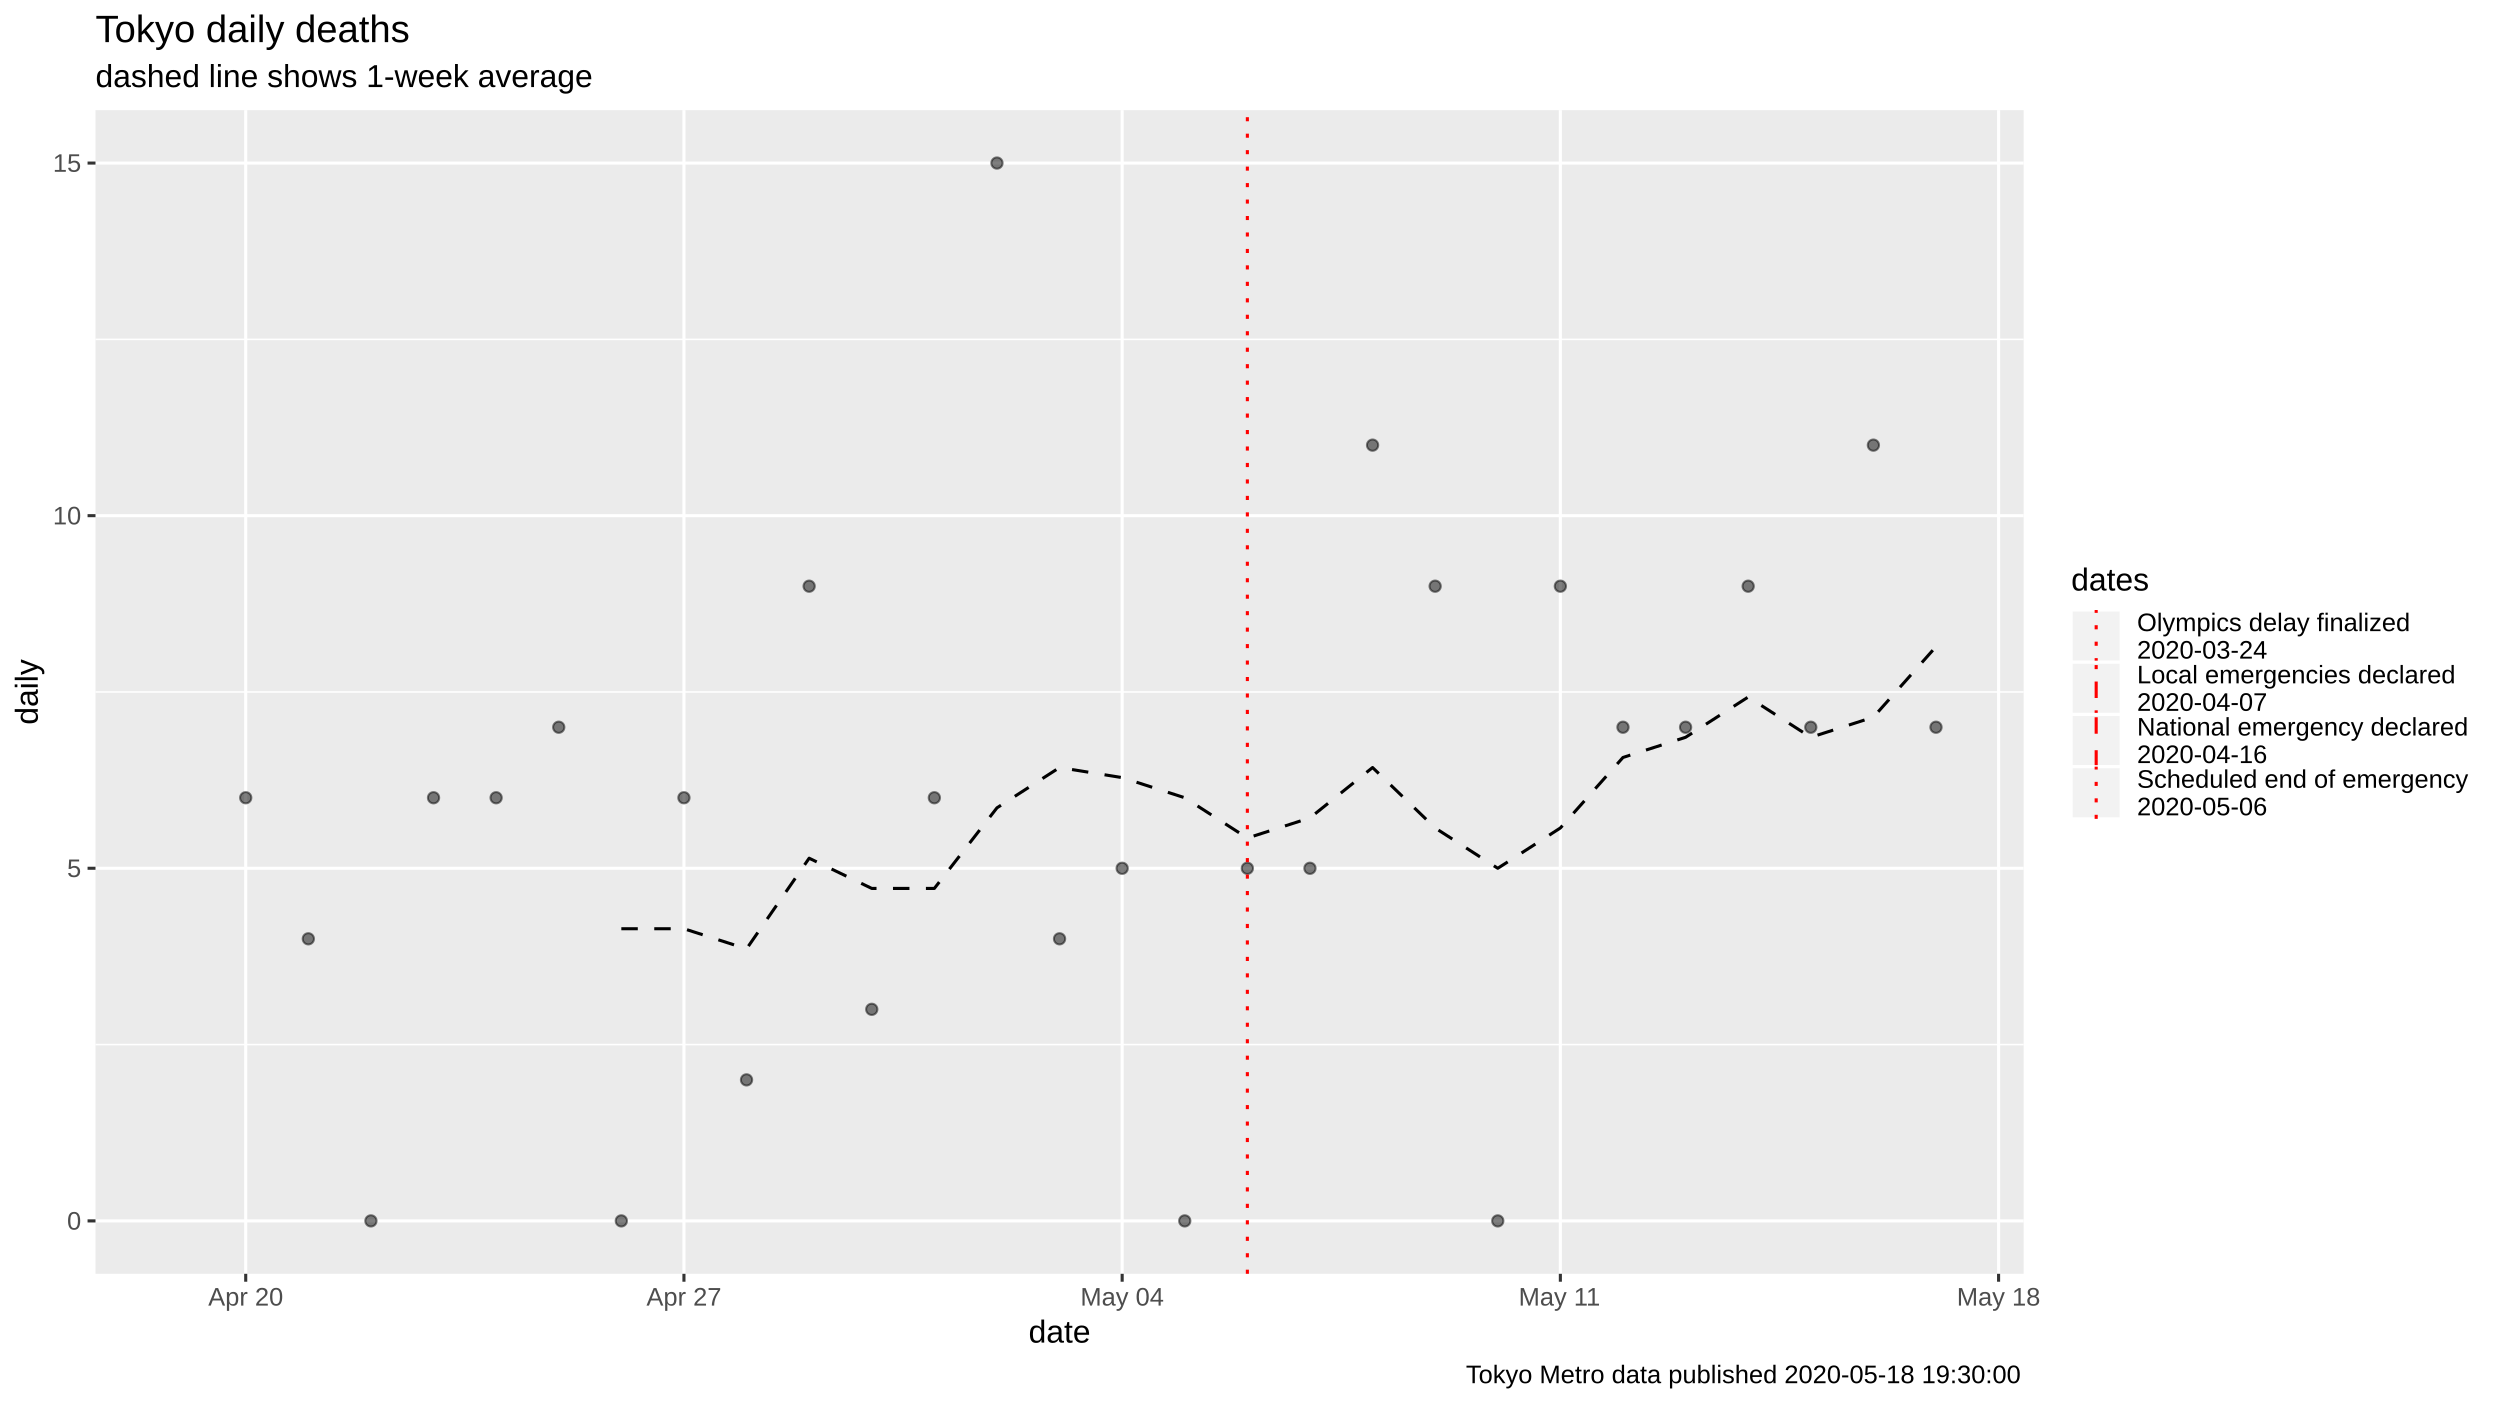
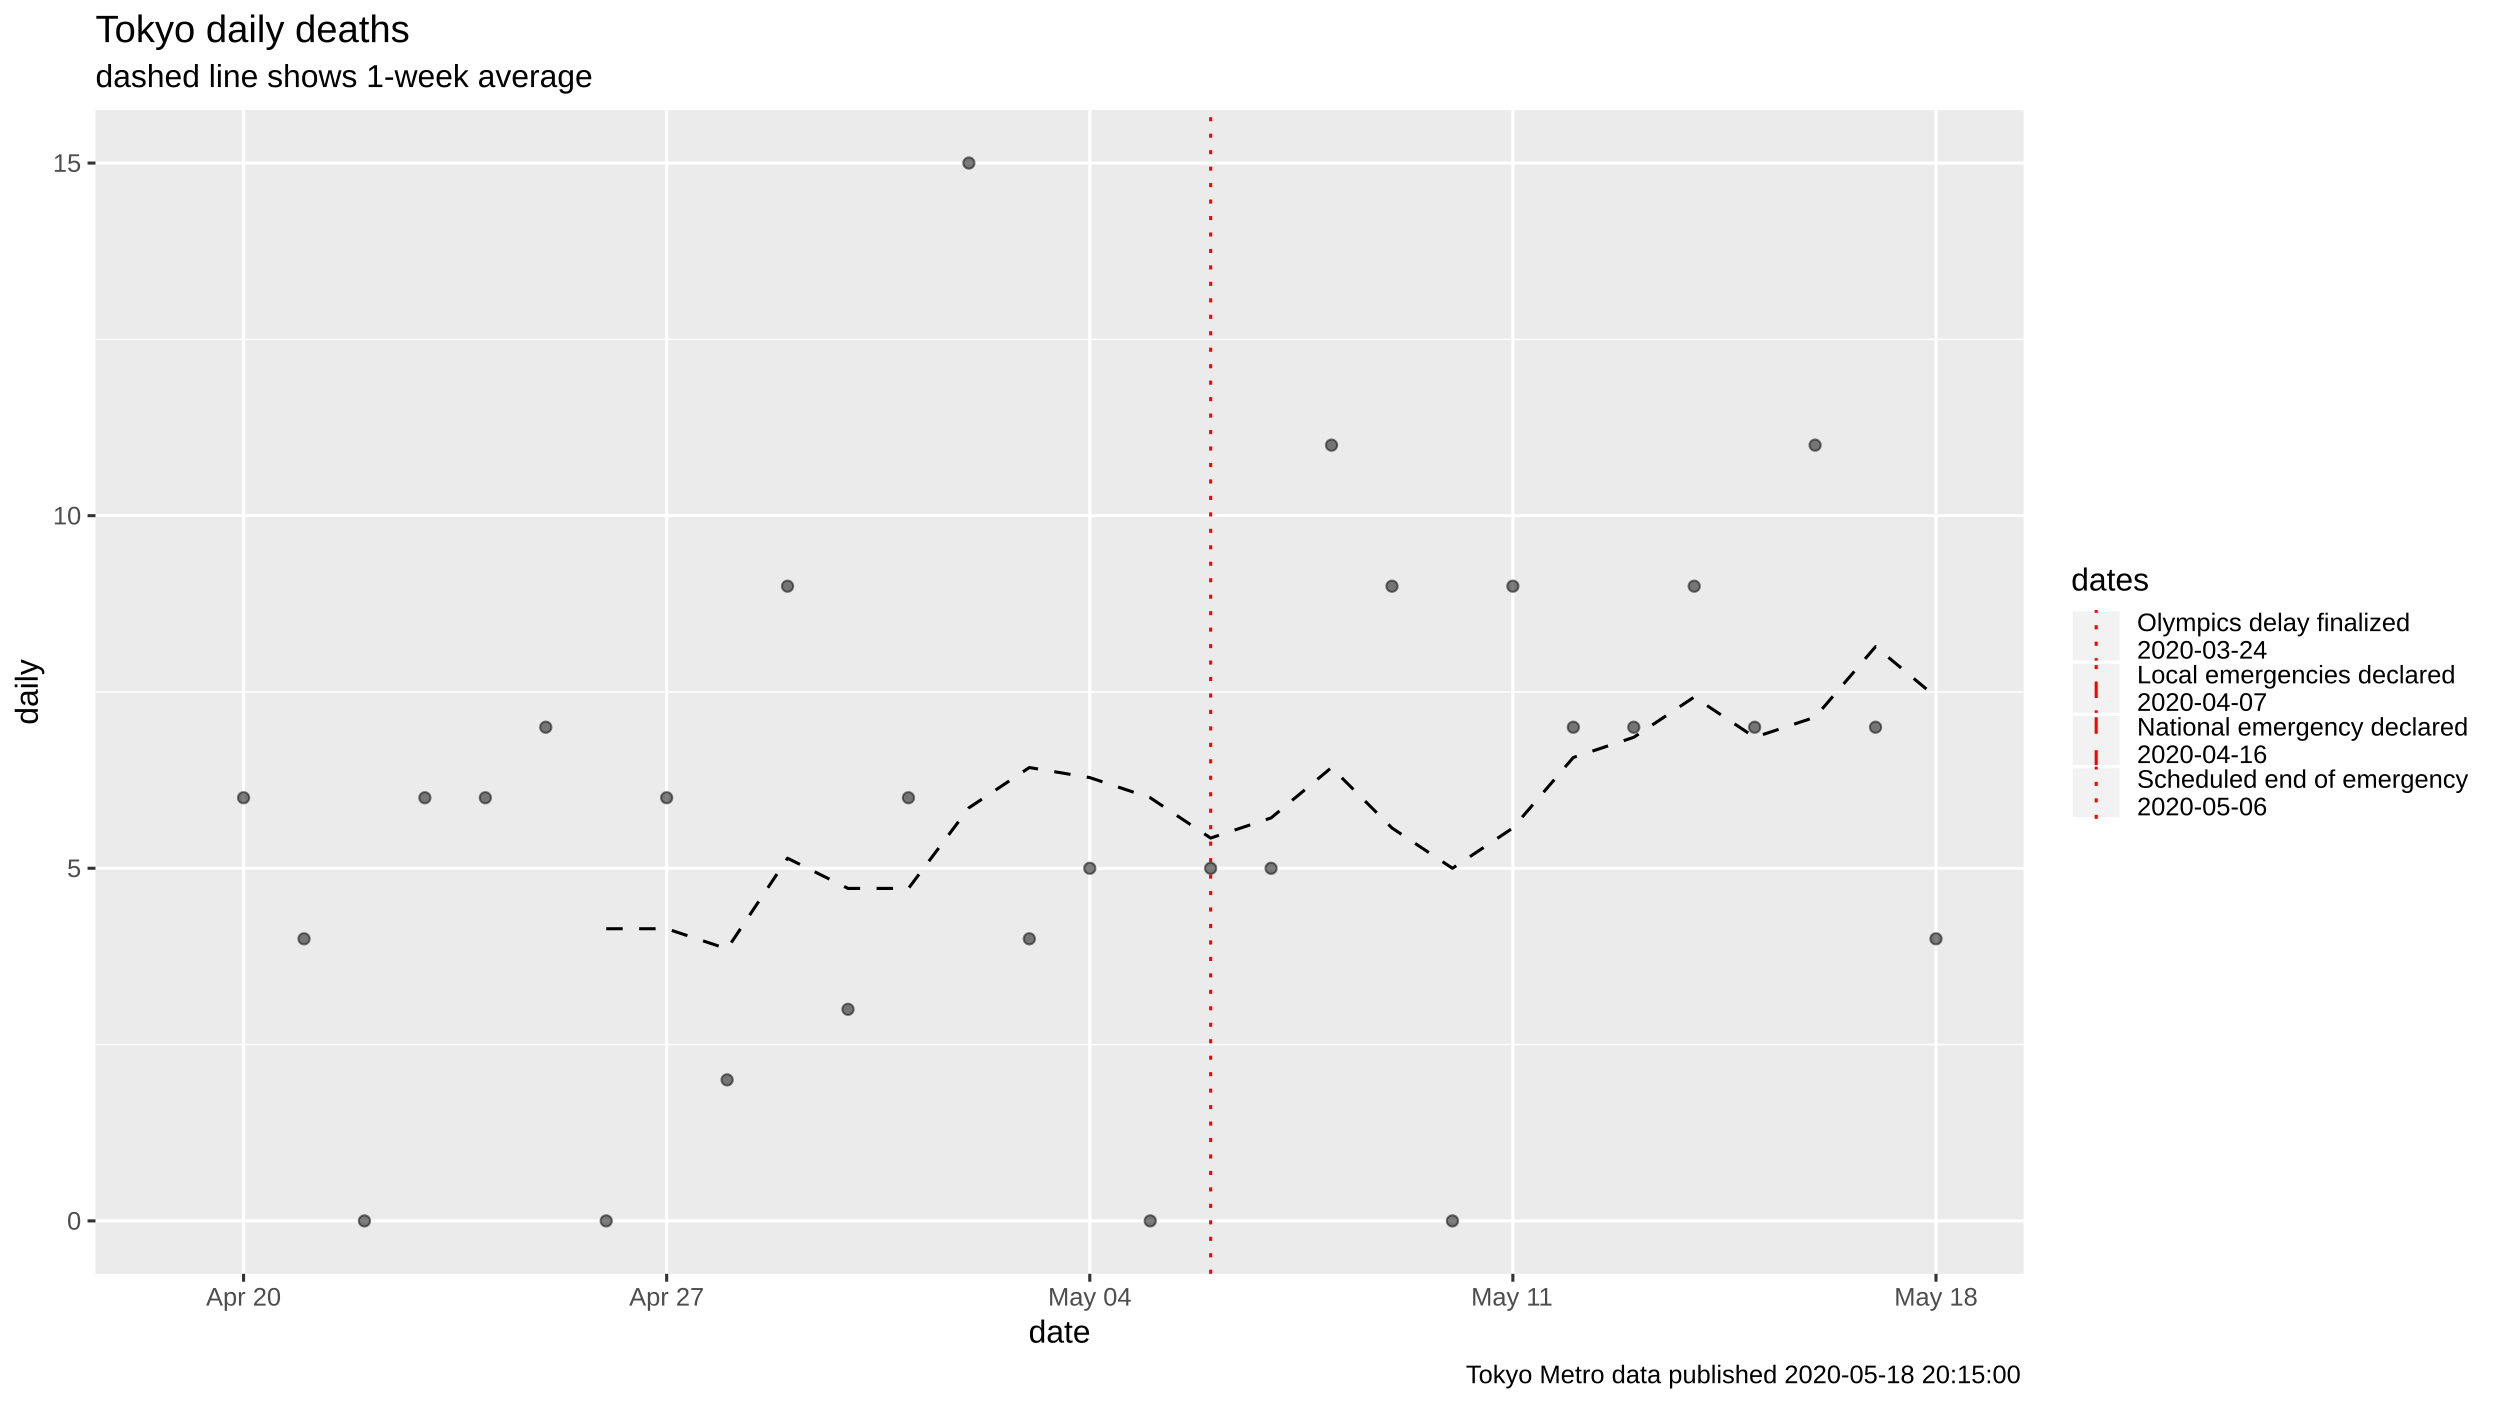
<svg xmlns="http://www.w3.org/2000/svg" viewBox="0 0 864.00 486.00">
  <defs>
    <style type="text/css">
    line, polyline, polygon, path, rect, circle {
      fill: none;
      stroke: #000000;
      stroke-linecap: round;
      stroke-linejoin: round;
      stroke-miterlimit: 10.00;
    }
  </style>
  </defs>
  <rect width="100%" height="100%" style="stroke: none; fill: #FFFFFF;" />
  <rect x="0" y="0.00" width="864.00" height="486.00" style="stroke-width: 1.07; stroke: #FFFFFF; fill: #FFFFFF;" />
  <defs>
    <clipPath id="cpMzMuMDB8Njk5LjM3fDQ0MC4yMnwzOC4wNw==">
      <rect x="33.00" y="38.07" width="666.37" height="402.15" />
    </clipPath>
  </defs>
  <rect x="33.00" y="38.07" width="666.37" height="402.15" style="stroke-width: 1.07; stroke: none; fill: #EBEBEB;" clip-path="url(#cpMzMuMDB8Njk5LjM3fDQ0MC4yMnwzOC4wNw==)" />
  <polyline points="33.00,361.01 699.37,361.01 " style="stroke-width: 0.53; stroke: #FFFFFF; stroke-linecap: butt;" clip-path="url(#cpMzMuMDB8Njk5LjM3fDQ0MC4yMnwzOC4wNw==)" />
  <polyline points="33.00,239.15 699.37,239.15 " style="stroke-width: 0.53; stroke: #FFFFFF; stroke-linecap: butt;" clip-path="url(#cpMzMuMDB8Njk5LjM3fDQ0MC4yMnwzOC4wNw==)" />
  <polyline points="33.00,117.28 699.37,117.28 " style="stroke-width: 0.53; stroke: #FFFFFF; stroke-linecap: butt;" clip-path="url(#cpMzMuMDB8Njk5LjM3fDQ0MC4yMnwzOC4wNw==)" />
  <polyline points="33.00,421.94 699.37,421.94 " style="stroke-width: 1.07; stroke: #FFFFFF; stroke-linecap: butt;" clip-path="url(#cpMzMuMDB8Njk5LjM3fDQ0MC4yMnwzOC4wNw==)" />
  <polyline points="33.00,300.08 699.37,300.08 " style="stroke-width: 1.07; stroke: #FFFFFF; stroke-linecap: butt;" clip-path="url(#cpMzMuMDB8Njk5LjM3fDQ0MC4yMnwzOC4wNw==)" />
  <polyline points="33.00,178.21 699.37,178.21 " style="stroke-width: 1.07; stroke: #FFFFFF; stroke-linecap: butt;" clip-path="url(#cpMzMuMDB8Njk5LjM3fDQ0MC4yMnwzOC4wNw==)" />
  <polyline points="33.00,56.35 699.37,56.35 " style="stroke-width: 1.07; stroke: #FFFFFF; stroke-linecap: butt;" clip-path="url(#cpMzMuMDB8Njk5LjM3fDQ0MC4yMnwzOC4wNw==)" />
-   <polyline points="84.92,440.22 84.92,38.07 " style="stroke-width: 1.07; stroke: #FFFFFF; stroke-linecap: butt;" clip-path="url(#cpMzMuMDB8Njk5LjM3fDQ0MC4yMnwzOC4wNw==)" />
-   <polyline points="236.37,440.22 236.37,38.07 " style="stroke-width: 1.07; stroke: #FFFFFF; stroke-linecap: butt;" clip-path="url(#cpMzMuMDB8Njk5LjM3fDQ0MC4yMnwzOC4wNw==)" />
-   <polyline points="387.82,440.22 387.82,38.07 " style="stroke-width: 1.07; stroke: #FFFFFF; stroke-linecap: butt;" clip-path="url(#cpMzMuMDB8Njk5LjM3fDQ0MC4yMnwzOC4wNw==)" />
-   <polyline points="539.26,440.22 539.26,38.07 " style="stroke-width: 1.07; stroke: #FFFFFF; stroke-linecap: butt;" clip-path="url(#cpMzMuMDB8Njk5LjM3fDQ0MC4yMnwzOC4wNw==)" />
-   <polyline points="690.71,440.22 690.71,38.07 " style="stroke-width: 1.07; stroke: #FFFFFF; stroke-linecap: butt;" clip-path="url(#cpMzMuMDB8Njk5LjM3fDQ0MC4yMnwzOC4wNw==)" />
-   <polyline points="214.73,320.97 236.37,320.97 258.00,327.93 279.64,296.60 301.28,307.04 322.91,307.04 344.55,279.19 366.18,265.26 387.82,268.74 409.45,275.70 431.09,289.63 452.72,282.67 474.36,265.26 495.99,286.15 517.63,300.08 539.26,286.15 560.90,261.78 582.54,254.81 604.17,240.89 625.81,254.81 647.44,247.85 669.08,223.48 " style="stroke-width: 1.07; stroke-dasharray: 5.69,5.69; stroke-linecap: butt;" clip-path="url(#cpMzMuMDB8Njk5LjM3fDQ0MC4yMnwzOC4wNw==)" />
-   <circle cx="84.92" cy="275.70" r="1.95" style="stroke-width: 0.71; stroke: #000000; stroke-opacity: 0.50; fill: #000000; fill-opacity: 0.50;" clip-path="url(#cpMzMuMDB8Njk5LjM3fDQ0MC4yMnwzOC4wNw==)" />
-   <circle cx="106.56" cy="324.45" r="1.95" style="stroke-width: 0.71; stroke: #000000; stroke-opacity: 0.50; fill: #000000; fill-opacity: 0.50;" clip-path="url(#cpMzMuMDB8Njk5LjM3fDQ0MC4yMnwzOC4wNw==)" />
-   <circle cx="128.19" cy="421.94" r="1.95" style="stroke-width: 0.71; stroke: #000000; stroke-opacity: 0.50; fill: #000000; fill-opacity: 0.50;" clip-path="url(#cpMzMuMDB8Njk5LjM3fDQ0MC4yMnwzOC4wNw==)" />
-   <circle cx="149.83" cy="275.70" r="1.95" style="stroke-width: 0.71; stroke: #000000; stroke-opacity: 0.50; fill: #000000; fill-opacity: 0.50;" clip-path="url(#cpMzMuMDB8Njk5LjM3fDQ0MC4yMnwzOC4wNw==)" />
-   <circle cx="171.46" cy="275.70" r="1.95" style="stroke-width: 0.71; stroke: #000000; stroke-opacity: 0.50; fill: #000000; fill-opacity: 0.50;" clip-path="url(#cpMzMuMDB8Njk5LjM3fDQ0MC4yMnwzOC4wNw==)" />
-   <circle cx="193.10" cy="251.33" r="1.95" style="stroke-width: 0.71; stroke: #000000; stroke-opacity: 0.50; fill: #000000; fill-opacity: 0.50;" clip-path="url(#cpMzMuMDB8Njk5LjM3fDQ0MC4yMnwzOC4wNw==)" />
-   <circle cx="214.73" cy="421.94" r="1.95" style="stroke-width: 0.71; stroke: #000000; stroke-opacity: 0.50; fill: #000000; fill-opacity: 0.50;" clip-path="url(#cpMzMuMDB8Njk5LjM3fDQ0MC4yMnwzOC4wNw==)" />
-   <circle cx="236.37" cy="275.70" r="1.95" style="stroke-width: 0.71; stroke: #000000; stroke-opacity: 0.50; fill: #000000; fill-opacity: 0.50;" clip-path="url(#cpMzMuMDB8Njk5LjM3fDQ0MC4yMnwzOC4wNw==)" />
-   <circle cx="258.00" cy="373.20" r="1.95" style="stroke-width: 0.71; stroke: #000000; stroke-opacity: 0.50; fill: #000000; fill-opacity: 0.50;" clip-path="url(#cpMzMuMDB8Njk5LjM3fDQ0MC4yMnwzOC4wNw==)" />
-   <circle cx="279.64" cy="202.59" r="1.95" style="stroke-width: 0.71; stroke: #000000; stroke-opacity: 0.50; fill: #000000; fill-opacity: 0.50;" clip-path="url(#cpMzMuMDB8Njk5LjM3fDQ0MC4yMnwzOC4wNw==)" />
-   <circle cx="301.28" cy="348.82" r="1.95" style="stroke-width: 0.71; stroke: #000000; stroke-opacity: 0.50; fill: #000000; fill-opacity: 0.50;" clip-path="url(#cpMzMuMDB8Njk5LjM3fDQ0MC4yMnwzOC4wNw==)" />
-   <circle cx="322.91" cy="275.70" r="1.95" style="stroke-width: 0.71; stroke: #000000; stroke-opacity: 0.50; fill: #000000; fill-opacity: 0.50;" clip-path="url(#cpMzMuMDB8Njk5LjM3fDQ0MC4yMnwzOC4wNw==)" />
-   <circle cx="344.55" cy="56.35" r="1.95" style="stroke-width: 0.71; stroke: #000000; stroke-opacity: 0.50; fill: #000000; fill-opacity: 0.50;" clip-path="url(#cpMzMuMDB8Njk5LjM3fDQ0MC4yMnwzOC4wNw==)" />
-   <circle cx="366.18" cy="324.45" r="1.95" style="stroke-width: 0.71; stroke: #000000; stroke-opacity: 0.50; fill: #000000; fill-opacity: 0.50;" clip-path="url(#cpMzMuMDB8Njk5LjM3fDQ0MC4yMnwzOC4wNw==)" />
-   <circle cx="387.82" cy="300.08" r="1.95" style="stroke-width: 0.71; stroke: #000000; stroke-opacity: 0.50; fill: #000000; fill-opacity: 0.50;" clip-path="url(#cpMzMuMDB8Njk5LjM3fDQ0MC4yMnwzOC4wNw==)" />
-   <circle cx="409.45" cy="421.94" r="1.95" style="stroke-width: 0.71; stroke: #000000; stroke-opacity: 0.50; fill: #000000; fill-opacity: 0.50;" clip-path="url(#cpMzMuMDB8Njk5LjM3fDQ0MC4yMnwzOC4wNw==)" />
-   <circle cx="431.09" cy="300.08" r="1.95" style="stroke-width: 0.71; stroke: #000000; stroke-opacity: 0.50; fill: #000000; fill-opacity: 0.50;" clip-path="url(#cpMzMuMDB8Njk5LjM3fDQ0MC4yMnwzOC4wNw==)" />
-   <circle cx="452.72" cy="300.08" r="1.95" style="stroke-width: 0.71; stroke: #000000; stroke-opacity: 0.50; fill: #000000; fill-opacity: 0.50;" clip-path="url(#cpMzMuMDB8Njk5LjM3fDQ0MC4yMnwzOC4wNw==)" />
-   <circle cx="474.36" cy="153.84" r="1.95" style="stroke-width: 0.71; stroke: #000000; stroke-opacity: 0.50; fill: #000000; fill-opacity: 0.50;" clip-path="url(#cpMzMuMDB8Njk5LjM3fDQ0MC4yMnwzOC4wNw==)" />
-   <circle cx="495.99" cy="202.59" r="1.95" style="stroke-width: 0.71; stroke: #000000; stroke-opacity: 0.50; fill: #000000; fill-opacity: 0.50;" clip-path="url(#cpMzMuMDB8Njk5LjM3fDQ0MC4yMnwzOC4wNw==)" />
-   <circle cx="517.63" cy="421.94" r="1.95" style="stroke-width: 0.71; stroke: #000000; stroke-opacity: 0.50; fill: #000000; fill-opacity: 0.50;" clip-path="url(#cpMzMuMDB8Njk5LjM3fDQ0MC4yMnwzOC4wNw==)" />
-   <circle cx="539.26" cy="202.59" r="1.95" style="stroke-width: 0.71; stroke: #000000; stroke-opacity: 0.50; fill: #000000; fill-opacity: 0.50;" clip-path="url(#cpMzMuMDB8Njk5LjM3fDQ0MC4yMnwzOC4wNw==)" />
-   <circle cx="560.90" cy="251.33" r="1.95" style="stroke-width: 0.71; stroke: #000000; stroke-opacity: 0.50; fill: #000000; fill-opacity: 0.50;" clip-path="url(#cpMzMuMDB8Njk5LjM3fDQ0MC4yMnwzOC4wNw==)" />
-   <circle cx="582.54" cy="251.33" r="1.95" style="stroke-width: 0.71; stroke: #000000; stroke-opacity: 0.50; fill: #000000; fill-opacity: 0.50;" clip-path="url(#cpMzMuMDB8Njk5LjM3fDQ0MC4yMnwzOC4wNw==)" />
-   <circle cx="604.17" cy="202.59" r="1.95" style="stroke-width: 0.71; stroke: #000000; stroke-opacity: 0.50; fill: #000000; fill-opacity: 0.50;" clip-path="url(#cpMzMuMDB8Njk5LjM3fDQ0MC4yMnwzOC4wNw==)" />
-   <circle cx="625.81" cy="251.33" r="1.95" style="stroke-width: 0.71; stroke: #000000; stroke-opacity: 0.50; fill: #000000; fill-opacity: 0.50;" clip-path="url(#cpMzMuMDB8Njk5LjM3fDQ0MC4yMnwzOC4wNw==)" />
-   <circle cx="647.44" cy="153.84" r="1.95" style="stroke-width: 0.71; stroke: #000000; stroke-opacity: 0.50; fill: #000000; fill-opacity: 0.50;" clip-path="url(#cpMzMuMDB8Njk5LjM3fDQ0MC4yMnwzOC4wNw==)" />
-   <circle cx="669.08" cy="251.33" r="1.95" style="stroke-width: 0.71; stroke: #000000; stroke-opacity: 0.50; fill: #000000; fill-opacity: 0.50;" clip-path="url(#cpMzMuMDB8Njk5LjM3fDQ0MC4yMnwzOC4wNw==)" />
-   <line x1="431.09" y1="440.22" x2="431.09" y2="38.07" style="stroke-width: 1.07; stroke: #FF0000; stroke-dasharray: 1.42,4.27; stroke-linecap: butt;" clip-path="url(#cpMzMuMDB8Njk5LjM3fDQ0MC4yMnwzOC4wNw==)" />
+   <polyline points="84.18,440.22 84.18,38.07 " style="stroke-width: 1.07; stroke: #FFFFFF; stroke-linecap: butt;" clip-path="url(#cpMzMuMDB8Njk5LjM3fDQ0MC4yMnwzOC4wNw==)" />
+   <polyline points="230.40,440.22 230.40,38.07 " style="stroke-width: 1.07; stroke: #FFFFFF; stroke-linecap: butt;" clip-path="url(#cpMzMuMDB8Njk5LjM3fDQ0MC4yMnwzOC4wNw==)" />
+   <polyline points="376.63,440.22 376.63,38.07 " style="stroke-width: 1.07; stroke: #FFFFFF; stroke-linecap: butt;" clip-path="url(#cpMzMuMDB8Njk5LjM3fDQ0MC4yMnwzOC4wNw==)" />
+   <polyline points="522.85,440.22 522.85,38.07 " style="stroke-width: 1.07; stroke: #FFFFFF; stroke-linecap: butt;" clip-path="url(#cpMzMuMDB8Njk5LjM3fDQ0MC4yMnwzOC4wNw==)" />
+   <polyline points="669.08,440.22 669.08,38.07 " style="stroke-width: 1.07; stroke: #FFFFFF; stroke-linecap: butt;" clip-path="url(#cpMzMuMDB8Njk5LjM3fDQ0MC4yMnwzOC4wNw==)" />
+   <polyline points="209.51,320.97 230.40,320.97 251.29,327.93 272.18,296.60 293.07,307.04 313.96,307.04 334.85,279.19 355.74,265.26 376.63,268.74 397.52,275.70 418.40,289.63 439.29,282.67 460.18,265.26 481.07,286.15 501.96,300.08 522.85,286.15 543.74,261.78 564.63,254.81 585.52,240.89 606.41,254.81 627.30,247.85 648.19,223.48 669.08,240.89 " style="stroke-width: 1.07; stroke-dasharray: 5.69,5.69; stroke-linecap: butt;" clip-path="url(#cpMzMuMDB8Njk5LjM3fDQ0MC4yMnwzOC4wNw==)" />
+   <circle cx="84.18" cy="275.70" r="1.95" style="stroke-width: 0.71; stroke: #000000; stroke-opacity: 0.50; fill: #000000; fill-opacity: 0.50;" clip-path="url(#cpMzMuMDB8Njk5LjM3fDQ0MC4yMnwzOC4wNw==)" />
+   <circle cx="105.07" cy="324.45" r="1.95" style="stroke-width: 0.71; stroke: #000000; stroke-opacity: 0.50; fill: #000000; fill-opacity: 0.50;" clip-path="url(#cpMzMuMDB8Njk5LjM3fDQ0MC4yMnwzOC4wNw==)" />
+   <circle cx="125.95" cy="421.94" r="1.95" style="stroke-width: 0.71; stroke: #000000; stroke-opacity: 0.50; fill: #000000; fill-opacity: 0.50;" clip-path="url(#cpMzMuMDB8Njk5LjM3fDQ0MC4yMnwzOC4wNw==)" />
+   <circle cx="146.84" cy="275.70" r="1.95" style="stroke-width: 0.71; stroke: #000000; stroke-opacity: 0.50; fill: #000000; fill-opacity: 0.50;" clip-path="url(#cpMzMuMDB8Njk5LjM3fDQ0MC4yMnwzOC4wNw==)" />
+   <circle cx="167.73" cy="275.70" r="1.95" style="stroke-width: 0.71; stroke: #000000; stroke-opacity: 0.50; fill: #000000; fill-opacity: 0.50;" clip-path="url(#cpMzMuMDB8Njk5LjM3fDQ0MC4yMnwzOC4wNw==)" />
+   <circle cx="188.62" cy="251.33" r="1.95" style="stroke-width: 0.71; stroke: #000000; stroke-opacity: 0.50; fill: #000000; fill-opacity: 0.50;" clip-path="url(#cpMzMuMDB8Njk5LjM3fDQ0MC4yMnwzOC4wNw==)" />
+   <circle cx="209.51" cy="421.94" r="1.95" style="stroke-width: 0.71; stroke: #000000; stroke-opacity: 0.50; fill: #000000; fill-opacity: 0.50;" clip-path="url(#cpMzMuMDB8Njk5LjM3fDQ0MC4yMnwzOC4wNw==)" />
+   <circle cx="230.40" cy="275.70" r="1.95" style="stroke-width: 0.71; stroke: #000000; stroke-opacity: 0.50; fill: #000000; fill-opacity: 0.50;" clip-path="url(#cpMzMuMDB8Njk5LjM3fDQ0MC4yMnwzOC4wNw==)" />
+   <circle cx="251.29" cy="373.20" r="1.95" style="stroke-width: 0.71; stroke: #000000; stroke-opacity: 0.50; fill: #000000; fill-opacity: 0.50;" clip-path="url(#cpMzMuMDB8Njk5LjM3fDQ0MC4yMnwzOC4wNw==)" />
+   <circle cx="272.18" cy="202.59" r="1.95" style="stroke-width: 0.71; stroke: #000000; stroke-opacity: 0.50; fill: #000000; fill-opacity: 0.50;" clip-path="url(#cpMzMuMDB8Njk5LjM3fDQ0MC4yMnwzOC4wNw==)" />
+   <circle cx="293.07" cy="348.82" r="1.95" style="stroke-width: 0.71; stroke: #000000; stroke-opacity: 0.50; fill: #000000; fill-opacity: 0.50;" clip-path="url(#cpMzMuMDB8Njk5LjM3fDQ0MC4yMnwzOC4wNw==)" />
+   <circle cx="313.96" cy="275.70" r="1.95" style="stroke-width: 0.71; stroke: #000000; stroke-opacity: 0.50; fill: #000000; fill-opacity: 0.50;" clip-path="url(#cpMzMuMDB8Njk5LjM3fDQ0MC4yMnwzOC4wNw==)" />
+   <circle cx="334.85" cy="56.35" r="1.95" style="stroke-width: 0.71; stroke: #000000; stroke-opacity: 0.50; fill: #000000; fill-opacity: 0.50;" clip-path="url(#cpMzMuMDB8Njk5LjM3fDQ0MC4yMnwzOC4wNw==)" />
+   <circle cx="355.74" cy="324.45" r="1.95" style="stroke-width: 0.71; stroke: #000000; stroke-opacity: 0.50; fill: #000000; fill-opacity: 0.50;" clip-path="url(#cpMzMuMDB8Njk5LjM3fDQ0MC4yMnwzOC4wNw==)" />
+   <circle cx="376.63" cy="300.08" r="1.95" style="stroke-width: 0.71; stroke: #000000; stroke-opacity: 0.50; fill: #000000; fill-opacity: 0.50;" clip-path="url(#cpMzMuMDB8Njk5LjM3fDQ0MC4yMnwzOC4wNw==)" />
+   <circle cx="397.52" cy="421.94" r="1.95" style="stroke-width: 0.71; stroke: #000000; stroke-opacity: 0.50; fill: #000000; fill-opacity: 0.50;" clip-path="url(#cpMzMuMDB8Njk5LjM3fDQ0MC4yMnwzOC4wNw==)" />
+   <circle cx="418.40" cy="300.08" r="1.95" style="stroke-width: 0.71; stroke: #000000; stroke-opacity: 0.50; fill: #000000; fill-opacity: 0.50;" clip-path="url(#cpMzMuMDB8Njk5LjM3fDQ0MC4yMnwzOC4wNw==)" />
+   <circle cx="439.29" cy="300.08" r="1.95" style="stroke-width: 0.71; stroke: #000000; stroke-opacity: 0.50; fill: #000000; fill-opacity: 0.50;" clip-path="url(#cpMzMuMDB8Njk5LjM3fDQ0MC4yMnwzOC4wNw==)" />
+   <circle cx="460.18" cy="153.84" r="1.95" style="stroke-width: 0.71; stroke: #000000; stroke-opacity: 0.50; fill: #000000; fill-opacity: 0.50;" clip-path="url(#cpMzMuMDB8Njk5LjM3fDQ0MC4yMnwzOC4wNw==)" />
+   <circle cx="481.07" cy="202.59" r="1.95" style="stroke-width: 0.71; stroke: #000000; stroke-opacity: 0.50; fill: #000000; fill-opacity: 0.50;" clip-path="url(#cpMzMuMDB8Njk5LjM3fDQ0MC4yMnwzOC4wNw==)" />
+   <circle cx="501.96" cy="421.94" r="1.95" style="stroke-width: 0.71; stroke: #000000; stroke-opacity: 0.50; fill: #000000; fill-opacity: 0.50;" clip-path="url(#cpMzMuMDB8Njk5LjM3fDQ0MC4yMnwzOC4wNw==)" />
+   <circle cx="522.85" cy="202.59" r="1.95" style="stroke-width: 0.71; stroke: #000000; stroke-opacity: 0.50; fill: #000000; fill-opacity: 0.50;" clip-path="url(#cpMzMuMDB8Njk5LjM3fDQ0MC4yMnwzOC4wNw==)" />
+   <circle cx="543.74" cy="251.33" r="1.95" style="stroke-width: 0.71; stroke: #000000; stroke-opacity: 0.50; fill: #000000; fill-opacity: 0.50;" clip-path="url(#cpMzMuMDB8Njk5LjM3fDQ0MC4yMnwzOC4wNw==)" />
+   <circle cx="564.63" cy="251.33" r="1.95" style="stroke-width: 0.71; stroke: #000000; stroke-opacity: 0.50; fill: #000000; fill-opacity: 0.50;" clip-path="url(#cpMzMuMDB8Njk5LjM3fDQ0MC4yMnwzOC4wNw==)" />
+   <circle cx="585.52" cy="202.59" r="1.95" style="stroke-width: 0.71; stroke: #000000; stroke-opacity: 0.50; fill: #000000; fill-opacity: 0.50;" clip-path="url(#cpMzMuMDB8Njk5LjM3fDQ0MC4yMnwzOC4wNw==)" />
+   <circle cx="606.41" cy="251.33" r="1.95" style="stroke-width: 0.71; stroke: #000000; stroke-opacity: 0.50; fill: #000000; fill-opacity: 0.50;" clip-path="url(#cpMzMuMDB8Njk5LjM3fDQ0MC4yMnwzOC4wNw==)" />
+   <circle cx="627.30" cy="153.84" r="1.95" style="stroke-width: 0.71; stroke: #000000; stroke-opacity: 0.50; fill: #000000; fill-opacity: 0.50;" clip-path="url(#cpMzMuMDB8Njk5LjM3fDQ0MC4yMnwzOC4wNw==)" />
+   <circle cx="648.19" cy="251.33" r="1.95" style="stroke-width: 0.71; stroke: #000000; stroke-opacity: 0.50; fill: #000000; fill-opacity: 0.50;" clip-path="url(#cpMzMuMDB8Njk5LjM3fDQ0MC4yMnwzOC4wNw==)" />
+   <circle cx="669.08" cy="324.45" r="1.95" style="stroke-width: 0.71; stroke: #000000; stroke-opacity: 0.50; fill: #000000; fill-opacity: 0.50;" clip-path="url(#cpMzMuMDB8Njk5LjM3fDQ0MC4yMnwzOC4wNw==)" />
+   <line x1="0.62" y1="440.22" x2="0.62" y2="38.07" style="stroke-width: 1.07; stroke: #FF0000; stroke-dasharray: 5.69,5.69; stroke-linecap: butt;" clip-path="url(#cpMzMuMDB8Njk5LjM3fDQ0MC4yMnwzOC4wNw==)" />
+   <line x1="418.40" y1="440.22" x2="418.40" y2="38.07" style="stroke-width: 1.07; stroke: #FF0000; stroke-dasharray: 1.42,4.27; stroke-linecap: butt;" clip-path="url(#cpMzMuMDB8Njk5LjM3fDQ0MC4yMnwzOC4wNw==)" />
  <defs>
    <clipPath id="cpMC4wMHw4NjQuMDB8NDg2LjAwfDAuMDA=">
      <rect x="0.00" y="0.00" width="864.00" height="486.00" />
    </clipPath>
  </defs>
  <g clip-path="url(#cpMC4wMHw4NjQuMDB8NDg2LjAwfDAuMDA=)">
    <text x="23.17" y="424.97" style="font-size: 8.80px; fill: #4D4D4D; font-family: Liberation Sans;" textLength="4.89px" lengthAdjust="spacingAndGlyphs">0</text>
  </g>
  <g clip-path="url(#cpMC4wMHw4NjQuMDB8NDg2LjAwfDAuMDA=)">
    <text x="23.17" y="303.11" style="font-size: 8.80px; fill: #4D4D4D; font-family: Liberation Sans;" textLength="4.89px" lengthAdjust="spacingAndGlyphs">5</text>
  </g>
  <g clip-path="url(#cpMC4wMHw4NjQuMDB8NDg2LjAwfDAuMDA=)">
    <text x="18.28" y="181.24" style="font-size: 8.80px; fill: #4D4D4D; font-family: Liberation Sans;" textLength="9.79px" lengthAdjust="spacingAndGlyphs">10</text>
  </g>
  <g clip-path="url(#cpMC4wMHw4NjQuMDB8NDg2LjAwfDAuMDA=)">
    <text x="18.28" y="59.38" style="font-size: 8.80px; fill: #4D4D4D; font-family: Liberation Sans;" textLength="9.79px" lengthAdjust="spacingAndGlyphs">15</text>
  </g>
  <polyline points="30.26,421.94 33.00,421.94 " style="stroke-width: 1.07; stroke: #333333; stroke-linecap: butt;" clip-path="url(#cpMC4wMHw4NjQuMDB8NDg2LjAwfDAuMDA=)" />
  <polyline points="30.26,300.08 33.00,300.08 " style="stroke-width: 1.07; stroke: #333333; stroke-linecap: butt;" clip-path="url(#cpMC4wMHw4NjQuMDB8NDg2LjAwfDAuMDA=)" />
  <polyline points="30.26,178.21 33.00,178.21 " style="stroke-width: 1.07; stroke: #333333; stroke-linecap: butt;" clip-path="url(#cpMC4wMHw4NjQuMDB8NDg2LjAwfDAuMDA=)" />
  <polyline points="30.26,56.35 33.00,56.35 " style="stroke-width: 1.07; stroke: #333333; stroke-linecap: butt;" clip-path="url(#cpMC4wMHw4NjQuMDB8NDg2LjAwfDAuMDA=)" />
-   <polyline points="84.92,442.96 84.92,440.22 " style="stroke-width: 1.07; stroke: #333333; stroke-linecap: butt;" clip-path="url(#cpMC4wMHw4NjQuMDB8NDg2LjAwfDAuMDA=)" />
-   <polyline points="236.37,442.96 236.37,440.22 " style="stroke-width: 1.07; stroke: #333333; stroke-linecap: butt;" clip-path="url(#cpMC4wMHw4NjQuMDB8NDg2LjAwfDAuMDA=)" />
-   <polyline points="387.82,442.96 387.82,440.22 " style="stroke-width: 1.07; stroke: #333333; stroke-linecap: butt;" clip-path="url(#cpMC4wMHw4NjQuMDB8NDg2LjAwfDAuMDA=)" />
-   <polyline points="539.26,442.96 539.26,440.22 " style="stroke-width: 1.07; stroke: #333333; stroke-linecap: butt;" clip-path="url(#cpMC4wMHw4NjQuMDB8NDg2LjAwfDAuMDA=)" />
-   <polyline points="690.71,442.96 690.71,440.22 " style="stroke-width: 1.07; stroke: #333333; stroke-linecap: butt;" clip-path="url(#cpMC4wMHw4NjQuMDB8NDg2LjAwfDAuMDA=)" />
+   <polyline points="84.18,442.96 84.18,440.22 " style="stroke-width: 1.07; stroke: #333333; stroke-linecap: butt;" clip-path="url(#cpMC4wMHw4NjQuMDB8NDg2LjAwfDAuMDA=)" />
+   <polyline points="230.40,442.96 230.40,440.22 " style="stroke-width: 1.07; stroke: #333333; stroke-linecap: butt;" clip-path="url(#cpMC4wMHw4NjQuMDB8NDg2LjAwfDAuMDA=)" />
+   <polyline points="376.63,442.96 376.63,440.22 " style="stroke-width: 1.07; stroke: #333333; stroke-linecap: butt;" clip-path="url(#cpMC4wMHw4NjQuMDB8NDg2LjAwfDAuMDA=)" />
+   <polyline points="522.85,442.96 522.85,440.22 " style="stroke-width: 1.07; stroke: #333333; stroke-linecap: butt;" clip-path="url(#cpMC4wMHw4NjQuMDB8NDg2LjAwfDAuMDA=)" />
+   <polyline points="669.08,442.96 669.08,440.22 " style="stroke-width: 1.07; stroke: #333333; stroke-linecap: butt;" clip-path="url(#cpMC4wMHw4NjQuMDB8NDg2LjAwfDAuMDA=)" />
  <g clip-path="url(#cpMC4wMHw4NjQuMDB8NDg2LjAwfDAuMDA=)">
-     <text x="71.96" y="451.21" style="font-size: 8.80px; fill: #4D4D4D; font-family: Liberation Sans;" textLength="25.93px" lengthAdjust="spacingAndGlyphs">Apr 20</text>
+     <text x="71.21" y="451.21" style="font-size: 8.80px; fill: #4D4D4D; font-family: Liberation Sans;" textLength="25.93px" lengthAdjust="spacingAndGlyphs">Apr 20</text>
  </g>
  <g clip-path="url(#cpMC4wMHw4NjQuMDB8NDg2LjAwfDAuMDA=)">
-     <text x="223.41" y="451.21" style="font-size: 8.80px; fill: #4D4D4D; font-family: Liberation Sans;" textLength="25.93px" lengthAdjust="spacingAndGlyphs">Apr 27</text>
+     <text x="217.44" y="451.21" style="font-size: 8.80px; fill: #4D4D4D; font-family: Liberation Sans;" textLength="25.93px" lengthAdjust="spacingAndGlyphs">Apr 27</text>
  </g>
  <g clip-path="url(#cpMC4wMHw4NjQuMDB8NDg2LjAwfDAuMDA=)">
-     <text x="373.39" y="451.21" style="font-size: 8.80px; fill: #4D4D4D; font-family: Liberation Sans;" textLength="28.86px" lengthAdjust="spacingAndGlyphs">May 04</text>
+     <text x="362.20" y="451.21" style="font-size: 8.80px; fill: #4D4D4D; font-family: Liberation Sans;" textLength="28.86px" lengthAdjust="spacingAndGlyphs">May 04</text>
  </g>
  <g clip-path="url(#cpMC4wMHw4NjQuMDB8NDg2LjAwfDAuMDA=)">
-     <text x="524.84" y="451.21" style="font-size: 8.80px; fill: #4D4D4D; font-family: Liberation Sans;" textLength="28.86px" lengthAdjust="spacingAndGlyphs">May 11</text>
+     <text x="508.42" y="451.21" style="font-size: 8.80px; fill: #4D4D4D; font-family: Liberation Sans;" textLength="28.86px" lengthAdjust="spacingAndGlyphs">May 11</text>
  </g>
  <g clip-path="url(#cpMC4wMHw4NjQuMDB8NDg2LjAwfDAuMDA=)">
-     <text x="676.28" y="451.21" style="font-size: 8.80px; fill: #4D4D4D; font-family: Liberation Sans;" textLength="28.86px" lengthAdjust="spacingAndGlyphs">May 18</text>
+     <text x="654.65" y="451.21" style="font-size: 8.80px; fill: #4D4D4D; font-family: Liberation Sans;" textLength="28.86px" lengthAdjust="spacingAndGlyphs">May 18</text>
  </g>
  <g clip-path="url(#cpMC4wMHw4NjQuMDB8NDg2LjAwfDAuMDA=)">
    <text x="355.48" y="464.01" style="font-size: 11.00px; font-family: Liberation Sans;" textLength="21.41px" lengthAdjust="spacingAndGlyphs">date</text>
  </g>
  <g clip-path="url(#cpMC4wMHw4NjQuMDB8NDg2LjAwfDAuMDA=)">
    <text transform="translate(13.05,250.46) rotate(-90)" style="font-size: 11.00px; font-family: Liberation Sans;" textLength="22.62px" lengthAdjust="spacingAndGlyphs">daily</text>
  </g>
  <rect x="710.32" y="189.80" width="148.20" height="98.69" style="stroke-width: 1.07; stroke: none; fill: #FFFFFF;" clip-path="url(#cpMC4wMHw4NjQuMDB8NDg2LjAwfDAuMDA=)" />
  <g clip-path="url(#cpMC4wMHw4NjQuMDB8NDg2LjAwfDAuMDA=)">
    <text x="715.80" y="204.09" style="font-size: 11.00px; font-family: Liberation Sans;" textLength="26.91px" lengthAdjust="spacingAndGlyphs">dates</text>
  </g>
  <rect x="715.80" y="210.82" width="17.28" height="18.05" style="stroke-width: 1.07; stroke: #FFFFFF; fill: #F2F2F2;" clip-path="url(#cpMC4wMHw4NjQuMDB8NDg2LjAwfDAuMDA=)" />
  <line x1="724.44" y1="228.87" x2="724.44" y2="210.82" style="stroke-width: 1.07; stroke: #FF0000; stroke-dasharray: 1.42,4.27; stroke-linecap: butt;" clip-path="url(#cpMC4wMHw4NjQuMDB8NDg2LjAwfDAuMDA=)" />
  <rect x="715.80" y="228.87" width="17.28" height="18.05" style="stroke-width: 1.07; stroke: #FFFFFF; fill: #F2F2F2;" clip-path="url(#cpMC4wMHw4NjQuMDB8NDg2LjAwfDAuMDA=)" />
  <line x1="724.44" y1="246.91" x2="724.44" y2="228.87" style="stroke-width: 1.07; stroke: #FF0000; stroke-dasharray: 1.42,4.27,5.69,4.27; stroke-linecap: butt;" clip-path="url(#cpMC4wMHw4NjQuMDB8NDg2LjAwfDAuMDA=)" />
  <rect x="715.80" y="246.91" width="17.28" height="18.05" style="stroke-width: 1.07; stroke: #FFFFFF; fill: #F2F2F2;" clip-path="url(#cpMC4wMHw4NjQuMDB8NDg2LjAwfDAuMDA=)" />
  <line x1="724.44" y1="264.96" x2="724.44" y2="246.91" style="stroke-width: 1.07; stroke: #FF0000; stroke-dasharray: 5.69,5.69; stroke-linecap: butt;" clip-path="url(#cpMC4wMHw4NjQuMDB8NDg2LjAwfDAuMDA=)" />
  <rect x="715.80" y="264.96" width="17.28" height="18.05" style="stroke-width: 1.07; stroke: #FFFFFF; fill: #F2F2F2;" clip-path="url(#cpMC4wMHw4NjQuMDB8NDg2LjAwfDAuMDA=)" />
  <line x1="724.44" y1="283.01" x2="724.44" y2="264.96" style="stroke-width: 1.07; stroke: #FF0000; stroke-dasharray: 1.42,4.27; stroke-linecap: butt;" clip-path="url(#cpMC4wMHw4NjQuMDB8NDg2LjAwfDAuMDA=)" />
  <g clip-path="url(#cpMC4wMHw4NjQuMDB8NDg2LjAwfDAuMDA=)">
    <text x="738.56" y="218.12" style="font-size: 8.80px; font-family: Liberation Sans;" textLength="94.39px" lengthAdjust="spacingAndGlyphs">Olympics delay finalized</text>
  </g>
  <g clip-path="url(#cpMC4wMHw4NjQuMDB8NDg2LjAwfDAuMDA=)">
    <text x="738.56" y="227.62" style="font-size: 8.80px; font-family: Liberation Sans;" textLength="45.01px" lengthAdjust="spacingAndGlyphs">2020-03-24</text>
  </g>
  <g clip-path="url(#cpMC4wMHw4NjQuMDB8NDg2LjAwfDAuMDA=)">
    <text x="738.56" y="236.17" style="font-size: 8.80px; font-family: Liberation Sans;" textLength="110.06px" lengthAdjust="spacingAndGlyphs">Local emergencies declared</text>
  </g>
  <g clip-path="url(#cpMC4wMHw4NjQuMDB8NDg2LjAwfDAuMDA=)">
    <text x="738.56" y="245.67" style="font-size: 8.80px; font-family: Liberation Sans;" textLength="45.01px" lengthAdjust="spacingAndGlyphs">2020-04-07</text>
  </g>
  <g clip-path="url(#cpMC4wMHw4NjQuMDB8NDg2LjAwfDAuMDA=)">
    <text x="738.56" y="254.21" style="font-size: 8.80px; font-family: Liberation Sans;" textLength="114.46px" lengthAdjust="spacingAndGlyphs">National emergency declared</text>
  </g>
  <g clip-path="url(#cpMC4wMHw4NjQuMDB8NDg2LjAwfDAuMDA=)">
    <text x="738.56" y="263.72" style="font-size: 8.80px; font-family: Liberation Sans;" textLength="45.01px" lengthAdjust="spacingAndGlyphs">2020-04-16</text>
  </g>
  <g clip-path="url(#cpMC4wMHw4NjQuMDB8NDg2LjAwfDAuMDA=)">
    <text x="738.56" y="272.26" style="font-size: 8.80px; font-family: Liberation Sans;" textLength="114.48px" lengthAdjust="spacingAndGlyphs">Scheduled end of emergency</text>
  </g>
  <g clip-path="url(#cpMC4wMHw4NjQuMDB8NDg2LjAwfDAuMDA=)">
    <text x="738.56" y="281.77" style="font-size: 8.80px; font-family: Liberation Sans;" textLength="45.01px" lengthAdjust="spacingAndGlyphs">2020-05-06</text>
  </g>
  <g clip-path="url(#cpMC4wMHw4NjQuMDB8NDg2LjAwfDAuMDA=)">
    <text x="33.00" y="30.10" style="font-size: 11.00px; font-family: Liberation Sans;" textLength="171.83px" lengthAdjust="spacingAndGlyphs">dashed line shows 1-week average</text>
  </g>
  <g clip-path="url(#cpMC4wMHw4NjQuMDB8NDg2LjAwfDAuMDA=)">
    <text x="33.00" y="14.56" style="font-size: 13.20px; font-family: Liberation Sans;" textLength="110.06px" lengthAdjust="spacingAndGlyphs">Tokyo daily deaths</text>
  </g>
  <g clip-path="url(#cpMC4wMHw4NjQuMDB8NDg2LjAwfDAuMDA=)">
-     <text x="506.61" y="478.03" style="font-size: 8.80px; font-family: Liberation Sans;" textLength="192.75px" lengthAdjust="spacingAndGlyphs">Tokyo Metro data published 2020-05-18 19:30:00</text>
+     <text x="506.61" y="478.03" style="font-size: 8.80px; font-family: Liberation Sans;" textLength="192.75px" lengthAdjust="spacingAndGlyphs">Tokyo Metro data published 2020-05-18 20:15:00</text>
  </g>
</svg>
